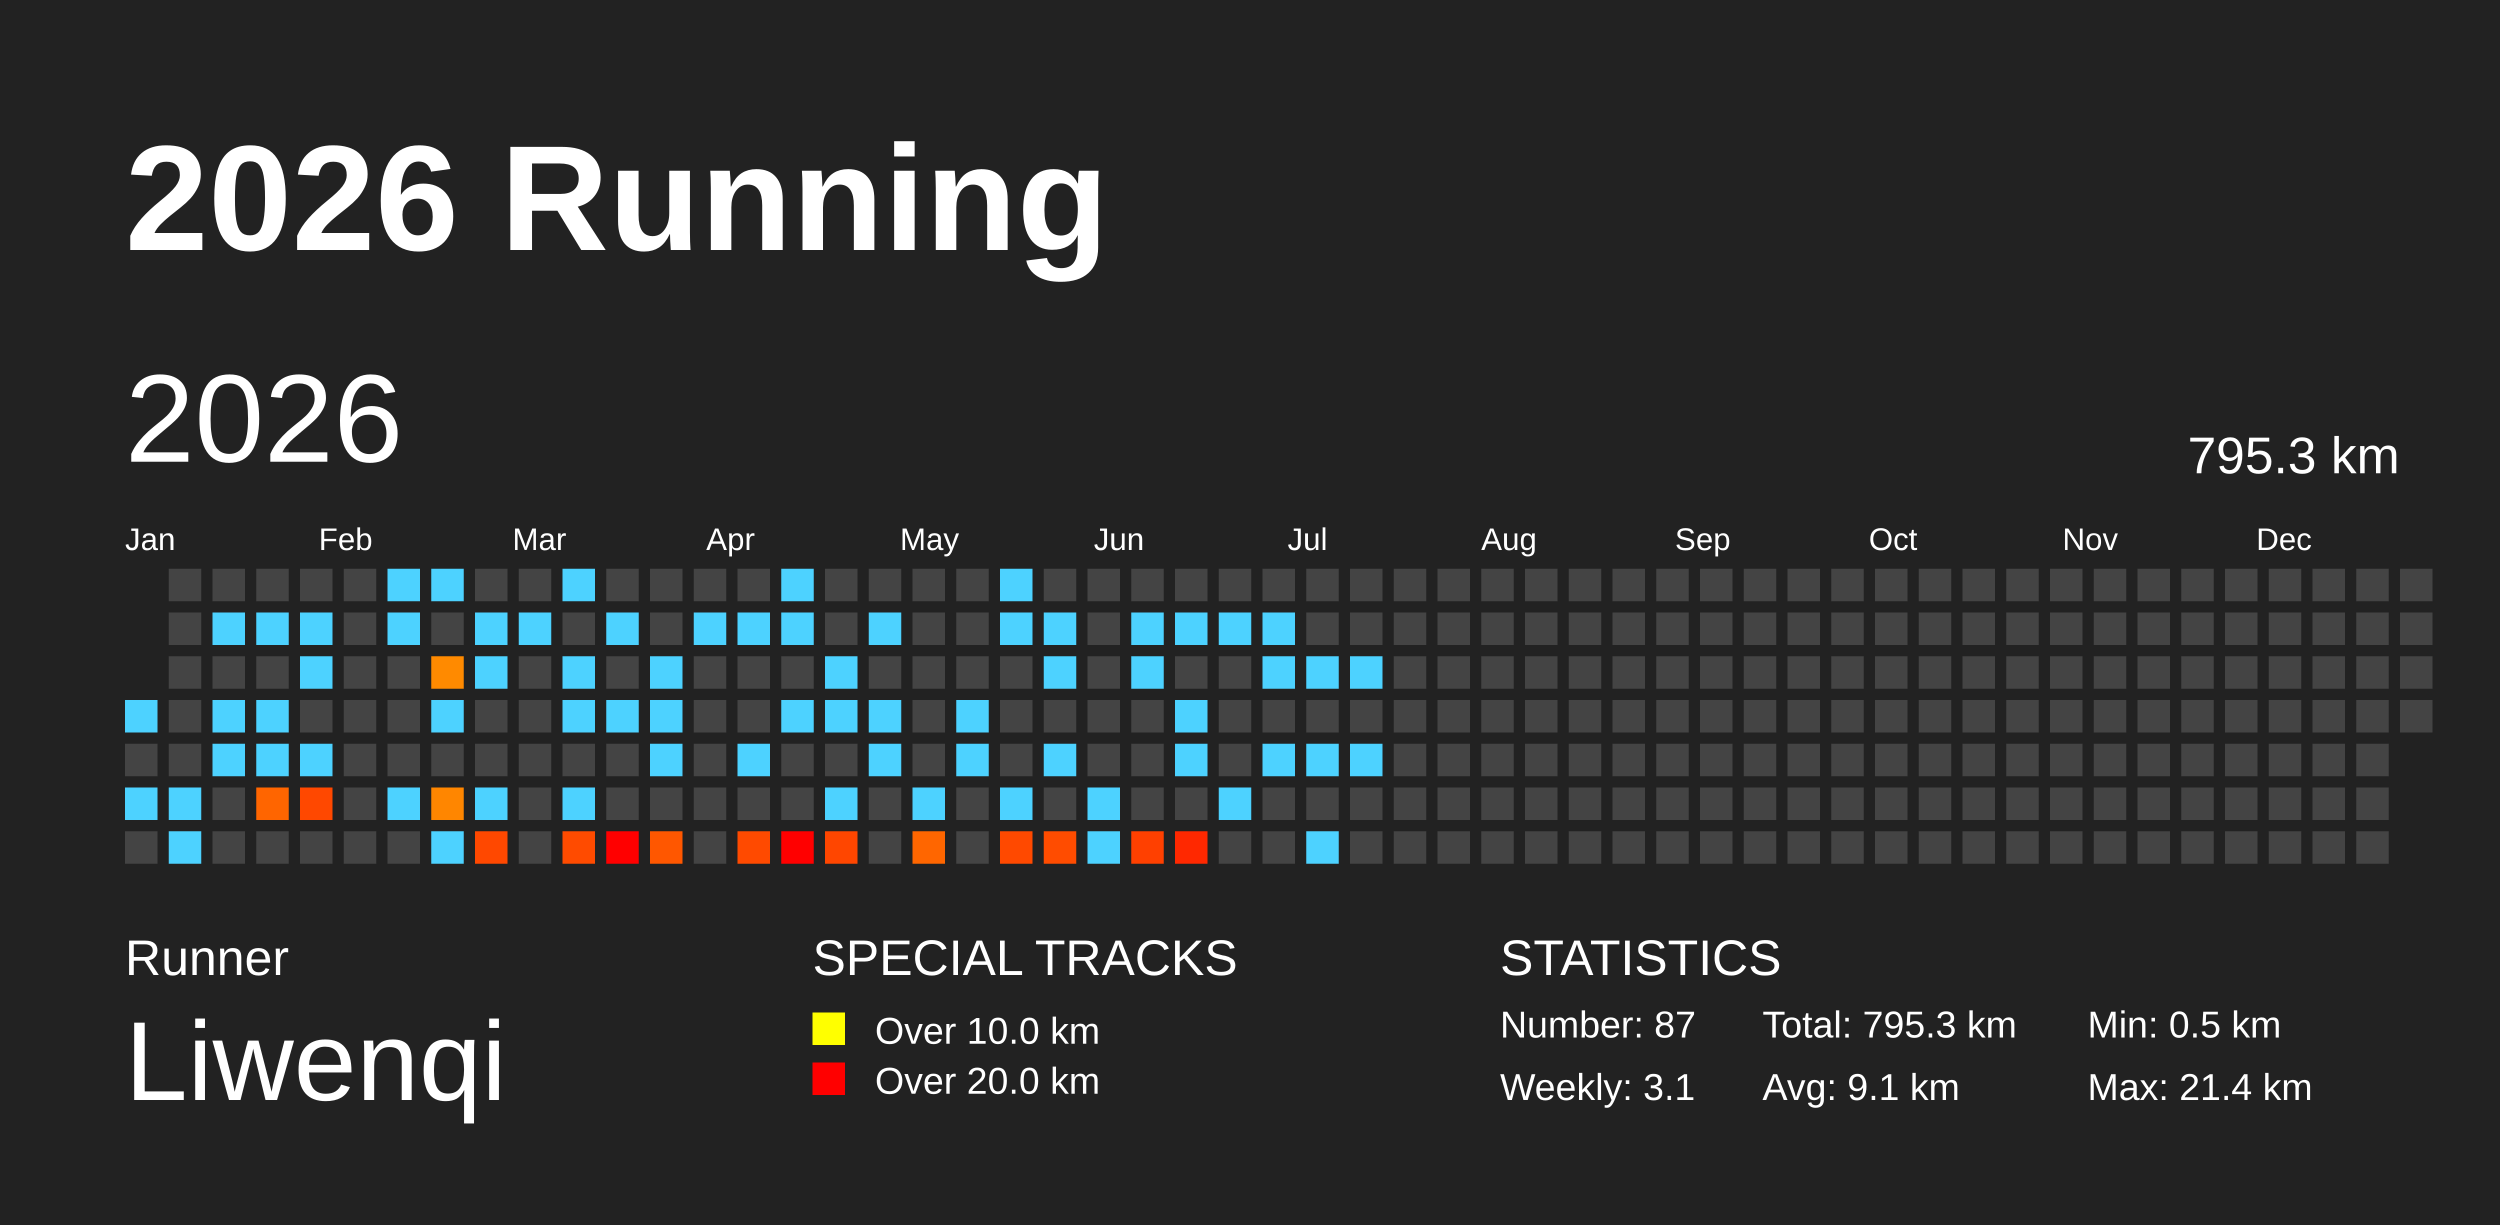
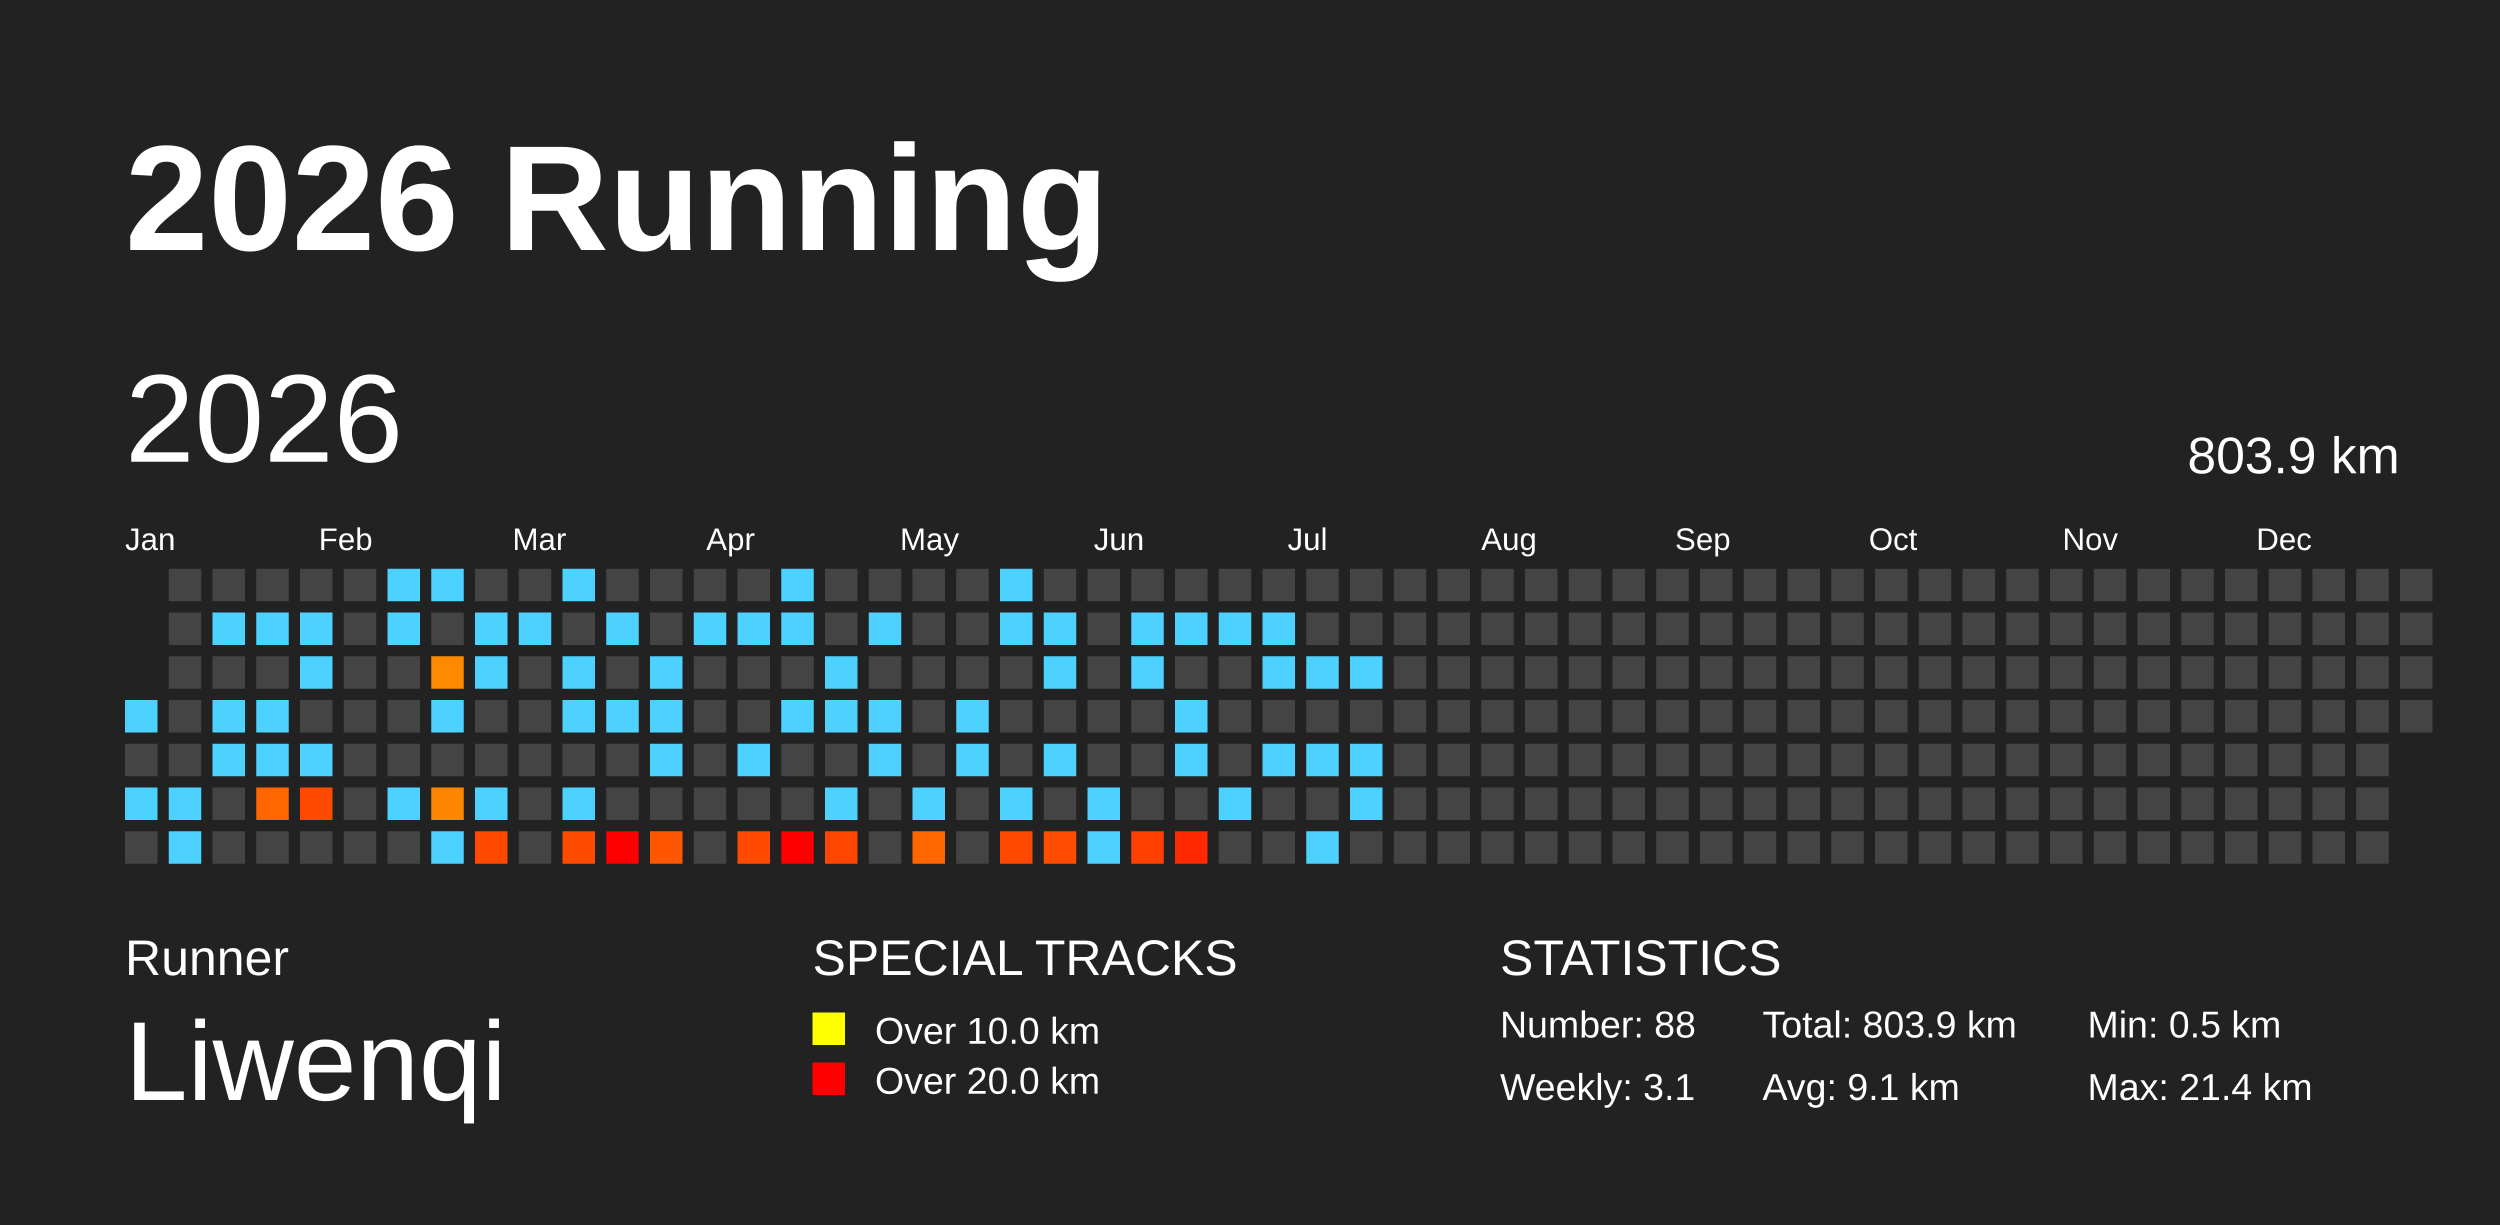
<svg xmlns="http://www.w3.org/2000/svg" baseProfile="full" height="98mm" version="1.1" viewBox="0,0,200,98" width="200mm">
  <defs />
  <rect fill="#222222" height="98" width="200" x="0" y="0" />
  <text fill="#FFFFFF" style="font-size:12px; font-family:Arial; font-weight:bold;" x="10" y="20">2026 Running</text>
  <text fill="#FFFFFF" style="font-size:4px; font-family:Arial" x="10" y="78">Runner</text>
  <text fill="#FFFFFF" style="font-size:9px; font-family:Arial" x="10" y="88">Liwenqi</text>
  <text fill="#FFFFFF" style="font-size:4px; font-family:Arial" x="65" y="78">SPECIAL TRACKS</text>
  <rect fill="yellow" height="2.6" width="2.6" x="65" y="81" />
  <text fill="#FFFFFF" style="font-size:3px; font-family:Arial" x="70" y="83.5">Over 10.0 km</text>
  <rect fill="red" height="2.6" width="2.6" x="65" y="85" />
  <text fill="#FFFFFF" style="font-size:3px; font-family:Arial" x="70" y="87.5">Over 20.0 km</text>
  <text fill="#FFFFFF" style="font-size:4px; font-family:Arial" x="120" y="78">STATISTICS</text>
-   <text fill="#FFFFFF" style="font-size:3px; font-family:Arial" x="120" y="83">Number: 87</text>
+   <text fill="#FFFFFF" style="font-size:3px; font-family:Arial" x="120" y="83">Number: 88</text>
  <text fill="#FFFFFF" style="font-size:3px; font-family:Arial" x="120" y="88">Weekly: 3.1</text>
-   <text fill="#FFFFFF" style="font-size:3px; font-family:Arial" x="141" y="83">Total: 795.3 km</text>
+   <text fill="#FFFFFF" style="font-size:3px; font-family:Arial" x="141" y="83">Total: 803.9 km</text>
  <text fill="#FFFFFF" style="font-size:3px; font-family:Arial" x="141" y="88">Avg: 9.1 km</text>
  <text fill="#FFFFFF" style="font-size:3px; font-family:Arial" x="167" y="83">Min: 0.5 km</text>
  <text fill="#FFFFFF" style="font-size:3px; font-family:Arial" x="167" y="88">Max: 21.4 km</text>
  <text dominant-baseline="hanging" fill="#FFFFFF" style="font-size:10.0px; font-family:Arial;" x="10" y="30">2026</text>
-   <text dominant-baseline="hanging" fill="#FFFFFF" style="font-size:4.125px; font-family:Arial;" x="175" y="35">795.3 km</text>
+   <text dominant-baseline="hanging" fill="#FFFFFF" style="font-size:4.125px; font-family:Arial;" x="175" y="35">803.9 km</text>
  <text fill="#FFFFFF" style="font-size:2.5px; font-family:Arial" x="10.0" y="44">Jan</text>
  <text fill="#FFFFFF" style="font-size:2.5px; font-family:Arial" x="25.5" y="44">Feb</text>
  <text fill="#FFFFFF" style="font-size:2.5px; font-family:Arial" x="41.0" y="44">Mar</text>
  <text fill="#FFFFFF" style="font-size:2.5px; font-family:Arial" x="56.5" y="44">Apr</text>
  <text fill="#FFFFFF" style="font-size:2.5px; font-family:Arial" x="72.0" y="44">May</text>
  <text fill="#FFFFFF" style="font-size:2.5px; font-family:Arial" x="87.5" y="44">Jun</text>
  <text fill="#FFFFFF" style="font-size:2.5px; font-family:Arial" x="103.0" y="44">Jul</text>
  <text fill="#FFFFFF" style="font-size:2.5px; font-family:Arial" x="118.5" y="44">Aug</text>
  <text fill="#FFFFFF" style="font-size:2.5px; font-family:Arial" x="134.0" y="44">Sep</text>
  <text fill="#FFFFFF" style="font-size:2.5px; font-family:Arial" x="149.5" y="44">Oct</text>
  <text fill="#FFFFFF" style="font-size:2.5px; font-family:Arial" x="165.0" y="44">Nov</text>
  <text fill="#FFFFFF" style="font-size:2.5px; font-family:Arial" x="180.5" y="44">Dec</text>
  <rect fill="#4dd2ff" height="2.6" width="2.6" x="10.0" y="56.0" />
  <rect fill="#444444" height="2.6" width="2.6" x="10.0" y="59.5" />
  <rect fill="#4dd2ff" height="2.6" width="2.6" x="10.0" y="63.0" />
  <rect fill="#444444" height="2.6" width="2.6" x="10.0" y="66.5" />
  <rect fill="#444444" height="2.6" width="2.6" x="13.5" y="45.5" />
  <rect fill="#444444" height="2.6" width="2.6" x="13.5" y="49.0" />
  <rect fill="#444444" height="2.6" width="2.6" x="13.5" y="52.5" />
  <rect fill="#444444" height="2.6" width="2.6" x="13.5" y="56.0" />
  <rect fill="#444444" height="2.6" width="2.6" x="13.5" y="59.5" />
  <rect fill="#4dd2ff" height="2.6" width="2.6" x="13.5" y="63.0" />
  <rect fill="#4dd2ff" height="2.6" width="2.6" x="13.5" y="66.5" />
  <rect fill="#444444" height="2.6" width="2.6" x="17.0" y="45.5" />
  <rect fill="#4dd2ff" height="2.6" width="2.6" x="17.0" y="49.0" />
  <rect fill="#444444" height="2.6" width="2.6" x="17.0" y="52.5" />
  <rect fill="#4dd2ff" height="2.6" width="2.6" x="17.0" y="56.0" />
  <rect fill="#4dd2ff" height="2.6" width="2.6" x="17.0" y="59.5" />
  <rect fill="#444444" height="2.6" width="2.6" x="17.0" y="63.0" />
  <rect fill="#444444" height="2.6" width="2.6" x="17.0" y="66.5" />
  <rect fill="#444444" height="2.6" width="2.6" x="20.5" y="45.5" />
  <rect fill="#4dd2ff" height="2.6" width="2.6" x="20.5" y="49.0" />
  <rect fill="#444444" height="2.6" width="2.6" x="20.5" y="52.5" />
  <rect fill="#4dd2ff" height="2.6" width="2.6" x="20.5" y="56.0" />
  <rect fill="#4dd2ff" height="2.6" width="2.6" x="20.5" y="59.5" />
  <rect fill="#ff6500" height="2.6" width="2.6" x="20.5" y="63.0" />
  <rect fill="#444444" height="2.6" width="2.6" x="20.5" y="66.5" />
  <rect fill="#444444" height="2.6" width="2.6" x="24.0" y="45.5" />
  <rect fill="#4dd2ff" height="2.6" width="2.6" x="24.0" y="49.0" />
  <rect fill="#4dd2ff" height="2.6" width="2.6" x="24.0" y="52.5" />
  <rect fill="#444444" height="2.6" width="2.6" x="24.0" y="56.0" />
  <rect fill="#4dd2ff" height="2.6" width="2.6" x="24.0" y="59.5" />
  <rect fill="#ff4800" height="2.6" width="2.6" x="24.0" y="63.0" />
  <rect fill="#444444" height="2.6" width="2.6" x="24.0" y="66.5" />
  <rect fill="#444444" height="2.6" width="2.6" x="27.5" y="45.5" />
  <rect fill="#444444" height="2.6" width="2.6" x="27.5" y="49.0" />
  <rect fill="#444444" height="2.6" width="2.6" x="27.5" y="52.5" />
  <rect fill="#444444" height="2.6" width="2.6" x="27.5" y="56.0" />
  <rect fill="#444444" height="2.6" width="2.6" x="27.5" y="59.5" />
  <rect fill="#444444" height="2.6" width="2.6" x="27.5" y="63.0" />
  <rect fill="#444444" height="2.6" width="2.6" x="27.5" y="66.5" />
  <rect fill="#4dd2ff" height="2.6" width="2.6" x="31.0" y="45.5" />
  <rect fill="#4dd2ff" height="2.6" width="2.6" x="31.0" y="49.0" />
  <rect fill="#444444" height="2.6" width="2.6" x="31.0" y="52.5" />
  <rect fill="#444444" height="2.6" width="2.6" x="31.0" y="56.0" />
  <rect fill="#444444" height="2.6" width="2.6" x="31.0" y="59.5" />
  <rect fill="#4dd2ff" height="2.6" width="2.6" x="31.0" y="63.0" />
  <rect fill="#444444" height="2.6" width="2.6" x="31.0" y="66.5" />
  <rect fill="#4dd2ff" height="2.6" width="2.6" x="34.5" y="45.5" />
  <rect fill="#444444" height="2.6" width="2.6" x="34.5" y="49.0" />
  <rect fill="#ff8a00" height="2.6" width="2.6" x="34.5" y="52.5" />
  <rect fill="#4dd2ff" height="2.6" width="2.6" x="34.5" y="56.0" />
  <rect fill="#444444" height="2.6" width="2.6" x="34.5" y="59.5" />
  <rect fill="#ff8600" height="2.6" width="2.6" x="34.5" y="63.0" />
  <rect fill="#4dd2ff" height="2.6" width="2.6" x="34.5" y="66.5" />
  <rect fill="#444444" height="2.6" width="2.6" x="38.0" y="45.5" />
  <rect fill="#4dd2ff" height="2.6" width="2.6" x="38.0" y="49.0" />
  <rect fill="#4dd2ff" height="2.6" width="2.6" x="38.0" y="52.5" />
  <rect fill="#444444" height="2.6" width="2.6" x="38.0" y="56.0" />
  <rect fill="#444444" height="2.6" width="2.6" x="38.0" y="59.5" />
  <rect fill="#4dd2ff" height="2.6" width="2.6" x="38.0" y="63.0" />
  <rect fill="#ff4800" height="2.6" width="2.6" x="38.0" y="66.5" />
  <rect fill="#444444" height="2.6" width="2.6" x="41.5" y="45.5" />
  <rect fill="#4dd2ff" height="2.6" width="2.6" x="41.5" y="49.0" />
  <rect fill="#444444" height="2.6" width="2.6" x="41.5" y="52.5" />
  <rect fill="#444444" height="2.6" width="2.6" x="41.5" y="56.0" />
  <rect fill="#444444" height="2.6" width="2.6" x="41.5" y="59.5" />
  <rect fill="#444444" height="2.6" width="2.6" x="41.5" y="63.0" />
  <rect fill="#444444" height="2.6" width="2.6" x="41.5" y="66.5" />
  <rect fill="#4dd2ff" height="2.6" width="2.6" x="45.0" y="45.5" />
  <rect fill="#444444" height="2.6" width="2.6" x="45.0" y="49.0" />
  <rect fill="#4dd2ff" height="2.6" width="2.6" x="45.0" y="52.5" />
  <rect fill="#4dd2ff" height="2.6" width="2.6" x="45.0" y="56.0" />
  <rect fill="#444444" height="2.6" width="2.6" x="45.0" y="59.5" />
  <rect fill="#4dd2ff" height="2.6" width="2.6" x="45.0" y="63.0" />
  <rect fill="#ff4b00" height="2.6" width="2.6" x="45.0" y="66.5" />
  <rect fill="#444444" height="2.6" width="2.6" x="48.5" y="45.5" />
  <rect fill="#4dd2ff" height="2.6" width="2.6" x="48.5" y="49.0" />
  <rect fill="#444444" height="2.6" width="2.6" x="48.5" y="52.5" />
  <rect fill="#4dd2ff" height="2.6" width="2.6" x="48.5" y="56.0" />
  <rect fill="#444444" height="2.6" width="2.6" x="48.5" y="59.5" />
  <rect fill="#444444" height="2.6" width="2.6" x="48.5" y="63.0" />
  <rect fill="red" height="2.6" width="2.6" x="48.5" y="66.5" />
  <rect fill="#444444" height="2.6" width="2.6" x="52.0" y="45.5" />
  <rect fill="#444444" height="2.6" width="2.6" x="52.0" y="49.0" />
  <rect fill="#4dd2ff" height="2.6" width="2.6" x="52.0" y="52.5" />
  <rect fill="#4dd2ff" height="2.6" width="2.6" x="52.0" y="56.0" />
  <rect fill="#4dd2ff" height="2.6" width="2.6" x="52.0" y="59.5" />
  <rect fill="#444444" height="2.6" width="2.6" x="52.0" y="63.0" />
  <rect fill="#ff5700" height="2.6" width="2.6" x="52.0" y="66.5" />
  <rect fill="#444444" height="2.6" width="2.6" x="55.5" y="45.5" />
  <rect fill="#4dd2ff" height="2.6" width="2.6" x="55.5" y="49.0" />
  <rect fill="#444444" height="2.6" width="2.6" x="55.5" y="52.5" />
  <rect fill="#444444" height="2.6" width="2.6" x="55.5" y="56.0" />
  <rect fill="#444444" height="2.6" width="2.6" x="55.5" y="59.5" />
  <rect fill="#444444" height="2.6" width="2.6" x="55.5" y="63.0" />
  <rect fill="#444444" height="2.6" width="2.6" x="55.5" y="66.5" />
  <rect fill="#444444" height="2.6" width="2.6" x="59.0" y="45.5" />
  <rect fill="#4dd2ff" height="2.6" width="2.6" x="59.0" y="49.0" />
  <rect fill="#444444" height="2.6" width="2.6" x="59.0" y="52.5" />
  <rect fill="#444444" height="2.6" width="2.6" x="59.0" y="56.0" />
  <rect fill="#4dd2ff" height="2.6" width="2.6" x="59.0" y="59.5" />
  <rect fill="#444444" height="2.6" width="2.6" x="59.0" y="63.0" />
  <rect fill="#ff4a00" height="2.6" width="2.6" x="59.0" y="66.5" />
  <rect fill="#4dd2ff" height="2.6" width="2.6" x="62.5" y="45.5" />
  <rect fill="#4dd2ff" height="2.6" width="2.6" x="62.5" y="49.0" />
  <rect fill="#444444" height="2.6" width="2.6" x="62.5" y="52.5" />
  <rect fill="#4dd2ff" height="2.6" width="2.6" x="62.5" y="56.0" />
  <rect fill="#444444" height="2.6" width="2.6" x="62.5" y="59.5" />
  <rect fill="#444444" height="2.6" width="2.6" x="62.5" y="63.0" />
  <rect fill="red" height="2.6" width="2.6" x="62.5" y="66.5" />
  <rect fill="#444444" height="2.6" width="2.6" x="66.0" y="45.5" />
  <rect fill="#444444" height="2.6" width="2.6" x="66.0" y="49.0" />
  <rect fill="#4dd2ff" height="2.6" width="2.6" x="66.0" y="52.5" />
  <rect fill="#4dd2ff" height="2.6" width="2.6" x="66.0" y="56.0" />
  <rect fill="#444444" height="2.6" width="2.6" x="66.0" y="59.5" />
  <rect fill="#4dd2ff" height="2.6" width="2.6" x="66.0" y="63.0" />
  <rect fill="#ff4600" height="2.6" width="2.6" x="66.0" y="66.5" />
  <rect fill="#444444" height="2.6" width="2.6" x="69.5" y="45.5" />
  <rect fill="#4dd2ff" height="2.6" width="2.6" x="69.5" y="49.0" />
  <rect fill="#444444" height="2.6" width="2.6" x="69.5" y="52.5" />
  <rect fill="#4dd2ff" height="2.6" width="2.6" x="69.5" y="56.0" />
  <rect fill="#4dd2ff" height="2.6" width="2.6" x="69.5" y="59.5" />
  <rect fill="#444444" height="2.6" width="2.6" x="69.5" y="63.0" />
  <rect fill="#444444" height="2.6" width="2.6" x="69.5" y="66.5" />
  <rect fill="#444444" height="2.6" width="2.6" x="73.0" y="45.5" />
  <rect fill="#444444" height="2.6" width="2.6" x="73.0" y="49.0" />
  <rect fill="#444444" height="2.6" width="2.6" x="73.0" y="52.5" />
  <rect fill="#444444" height="2.6" width="2.6" x="73.0" y="56.0" />
  <rect fill="#444444" height="2.6" width="2.6" x="73.0" y="59.5" />
  <rect fill="#4dd2ff" height="2.6" width="2.6" x="73.0" y="63.0" />
  <rect fill="#ff6600" height="2.6" width="2.6" x="73.0" y="66.5" />
  <rect fill="#444444" height="2.6" width="2.6" x="76.5" y="45.5" />
  <rect fill="#444444" height="2.6" width="2.6" x="76.5" y="49.0" />
  <rect fill="#444444" height="2.6" width="2.6" x="76.5" y="52.5" />
  <rect fill="#4dd2ff" height="2.6" width="2.6" x="76.5" y="56.0" />
  <rect fill="#4dd2ff" height="2.6" width="2.6" x="76.5" y="59.5" />
  <rect fill="#444444" height="2.6" width="2.6" x="76.5" y="63.0" />
  <rect fill="#444444" height="2.6" width="2.6" x="76.5" y="66.5" />
  <rect fill="#4dd2ff" height="2.6" width="2.6" x="80.0" y="45.5" />
  <rect fill="#4dd2ff" height="2.6" width="2.6" x="80.0" y="49.0" />
  <rect fill="#444444" height="2.6" width="2.6" x="80.0" y="52.5" />
  <rect fill="#444444" height="2.6" width="2.6" x="80.0" y="56.0" />
  <rect fill="#444444" height="2.6" width="2.6" x="80.0" y="59.5" />
  <rect fill="#4dd2ff" height="2.6" width="2.6" x="80.0" y="63.0" />
  <rect fill="#ff4900" height="2.6" width="2.6" x="80.0" y="66.5" />
  <rect fill="#444444" height="2.6" width="2.6" x="83.5" y="45.5" />
  <rect fill="#4dd2ff" height="2.6" width="2.6" x="83.5" y="49.0" />
  <rect fill="#4dd2ff" height="2.6" width="2.6" x="83.5" y="52.5" />
  <rect fill="#444444" height="2.6" width="2.6" x="83.5" y="56.0" />
  <rect fill="#4dd2ff" height="2.6" width="2.6" x="83.5" y="59.5" />
  <rect fill="#444444" height="2.6" width="2.6" x="83.5" y="63.0" />
  <rect fill="#ff4c00" height="2.6" width="2.6" x="83.5" y="66.5" />
  <rect fill="#444444" height="2.6" width="2.6" x="87.0" y="45.5" />
  <rect fill="#444444" height="2.6" width="2.6" x="87.0" y="49.0" />
  <rect fill="#444444" height="2.6" width="2.6" x="87.0" y="52.5" />
  <rect fill="#444444" height="2.6" width="2.6" x="87.0" y="56.0" />
  <rect fill="#444444" height="2.6" width="2.6" x="87.0" y="59.5" />
  <rect fill="#4dd2ff" height="2.6" width="2.6" x="87.0" y="63.0" />
  <rect fill="#4dd2ff" height="2.6" width="2.6" x="87.0" y="66.5" />
  <rect fill="#444444" height="2.6" width="2.6" x="90.5" y="45.5" />
  <rect fill="#4dd2ff" height="2.6" width="2.6" x="90.5" y="49.0" />
  <rect fill="#4dd2ff" height="2.6" width="2.6" x="90.5" y="52.5" />
  <rect fill="#444444" height="2.6" width="2.6" x="90.5" y="56.0" />
  <rect fill="#444444" height="2.6" width="2.6" x="90.5" y="59.5" />
  <rect fill="#444444" height="2.6" width="2.6" x="90.5" y="63.0" />
  <rect fill="#ff4000" height="2.6" width="2.6" x="90.5" y="66.5" />
  <rect fill="#444444" height="2.6" width="2.6" x="94.0" y="45.5" />
  <rect fill="#4dd2ff" height="2.6" width="2.6" x="94.0" y="49.0" />
  <rect fill="#444444" height="2.6" width="2.6" x="94.0" y="52.5" />
  <rect fill="#4dd2ff" height="2.6" width="2.6" x="94.0" y="56.0" />
  <rect fill="#4dd2ff" height="2.6" width="2.6" x="94.0" y="59.5" />
  <rect fill="#444444" height="2.6" width="2.6" x="94.0" y="63.0" />
  <rect fill="#ff2800" height="2.6" width="2.6" x="94.0" y="66.5" />
  <rect fill="#444444" height="2.6" width="2.6" x="97.5" y="45.5" />
  <rect fill="#4dd2ff" height="2.6" width="2.6" x="97.5" y="49.0" />
  <rect fill="#444444" height="2.6" width="2.6" x="97.5" y="52.5" />
  <rect fill="#444444" height="2.6" width="2.6" x="97.5" y="56.0" />
  <rect fill="#444444" height="2.6" width="2.6" x="97.5" y="59.5" />
  <rect fill="#4dd2ff" height="2.6" width="2.6" x="97.5" y="63.0" />
  <rect fill="#444444" height="2.6" width="2.6" x="97.5" y="66.5" />
  <rect fill="#444444" height="2.6" width="2.6" x="101.0" y="45.5" />
  <rect fill="#4dd2ff" height="2.6" width="2.6" x="101.0" y="49.0" />
  <rect fill="#4dd2ff" height="2.6" width="2.6" x="101.0" y="52.5" />
  <rect fill="#444444" height="2.6" width="2.6" x="101.0" y="56.0" />
  <rect fill="#4dd2ff" height="2.6" width="2.6" x="101.0" y="59.5" />
  <rect fill="#444444" height="2.6" width="2.6" x="101.0" y="63.0" />
  <rect fill="#444444" height="2.6" width="2.6" x="101.0" y="66.5" />
  <rect fill="#444444" height="2.6" width="2.6" x="104.5" y="45.5" />
  <rect fill="#444444" height="2.6" width="2.6" x="104.5" y="49.0" />
  <rect fill="#4dd2ff" height="2.6" width="2.6" x="104.5" y="52.5" />
  <rect fill="#444444" height="2.6" width="2.6" x="104.5" y="56.0" />
  <rect fill="#4dd2ff" height="2.6" width="2.6" x="104.5" y="59.5" />
  <rect fill="#444444" height="2.6" width="2.6" x="104.5" y="63.0" />
  <rect fill="#4dd2ff" height="2.6" width="2.6" x="104.5" y="66.5" />
  <rect fill="#444444" height="2.6" width="2.6" x="108.0" y="45.5" />
  <rect fill="#444444" height="2.6" width="2.6" x="108.0" y="49.0" />
  <rect fill="#4dd2ff" height="2.6" width="2.6" x="108.0" y="52.5" />
  <rect fill="#444444" height="2.6" width="2.6" x="108.0" y="56.0" />
  <rect fill="#4dd2ff" height="2.6" width="2.6" x="108.0" y="59.5" />
-   <rect fill="#444444" height="2.6" width="2.6" x="108.0" y="63.0" />
+   <rect fill="#4dd2ff" height="2.6" width="2.6" x="108.0" y="63.0" />
  <rect fill="#444444" height="2.6" width="2.6" x="108.0" y="66.5" />
  <rect fill="#444444" height="2.6" width="2.6" x="111.5" y="45.5" />
  <rect fill="#444444" height="2.6" width="2.6" x="111.5" y="49.0" />
  <rect fill="#444444" height="2.6" width="2.6" x="111.5" y="52.5" />
  <rect fill="#444444" height="2.6" width="2.6" x="111.5" y="56.0" />
  <rect fill="#444444" height="2.6" width="2.6" x="111.5" y="59.5" />
  <rect fill="#444444" height="2.6" width="2.6" x="111.5" y="63.0" />
  <rect fill="#444444" height="2.6" width="2.6" x="111.5" y="66.5" />
  <rect fill="#444444" height="2.6" width="2.6" x="115.0" y="45.5" />
  <rect fill="#444444" height="2.6" width="2.6" x="115.0" y="49.0" />
  <rect fill="#444444" height="2.6" width="2.6" x="115.0" y="52.5" />
  <rect fill="#444444" height="2.6" width="2.6" x="115.0" y="56.0" />
  <rect fill="#444444" height="2.6" width="2.6" x="115.0" y="59.5" />
  <rect fill="#444444" height="2.6" width="2.6" x="115.0" y="63.0" />
  <rect fill="#444444" height="2.6" width="2.6" x="115.0" y="66.5" />
  <rect fill="#444444" height="2.6" width="2.6" x="118.5" y="45.5" />
  <rect fill="#444444" height="2.6" width="2.6" x="118.5" y="49.0" />
  <rect fill="#444444" height="2.6" width="2.6" x="118.5" y="52.5" />
  <rect fill="#444444" height="2.6" width="2.6" x="118.5" y="56.0" />
  <rect fill="#444444" height="2.6" width="2.6" x="118.5" y="59.5" />
  <rect fill="#444444" height="2.6" width="2.6" x="118.5" y="63.0" />
  <rect fill="#444444" height="2.6" width="2.6" x="118.5" y="66.5" />
  <rect fill="#444444" height="2.6" width="2.6" x="122.0" y="45.5" />
  <rect fill="#444444" height="2.6" width="2.6" x="122.0" y="49.0" />
  <rect fill="#444444" height="2.6" width="2.6" x="122.0" y="52.5" />
  <rect fill="#444444" height="2.6" width="2.6" x="122.0" y="56.0" />
  <rect fill="#444444" height="2.6" width="2.6" x="122.0" y="59.5" />
  <rect fill="#444444" height="2.6" width="2.6" x="122.0" y="63.0" />
  <rect fill="#444444" height="2.6" width="2.6" x="122.0" y="66.5" />
  <rect fill="#444444" height="2.6" width="2.6" x="125.5" y="45.5" />
  <rect fill="#444444" height="2.6" width="2.6" x="125.5" y="49.0" />
  <rect fill="#444444" height="2.6" width="2.6" x="125.5" y="52.5" />
  <rect fill="#444444" height="2.6" width="2.6" x="125.5" y="56.0" />
  <rect fill="#444444" height="2.6" width="2.6" x="125.5" y="59.5" />
  <rect fill="#444444" height="2.6" width="2.6" x="125.5" y="63.0" />
  <rect fill="#444444" height="2.6" width="2.6" x="125.5" y="66.5" />
  <rect fill="#444444" height="2.6" width="2.6" x="129.0" y="45.5" />
  <rect fill="#444444" height="2.6" width="2.6" x="129.0" y="49.0" />
  <rect fill="#444444" height="2.6" width="2.6" x="129.0" y="52.5" />
  <rect fill="#444444" height="2.6" width="2.6" x="129.0" y="56.0" />
  <rect fill="#444444" height="2.6" width="2.6" x="129.0" y="59.5" />
  <rect fill="#444444" height="2.6" width="2.6" x="129.0" y="63.0" />
  <rect fill="#444444" height="2.6" width="2.6" x="129.0" y="66.5" />
  <rect fill="#444444" height="2.6" width="2.6" x="132.5" y="45.5" />
  <rect fill="#444444" height="2.6" width="2.6" x="132.5" y="49.0" />
  <rect fill="#444444" height="2.6" width="2.6" x="132.5" y="52.5" />
  <rect fill="#444444" height="2.6" width="2.6" x="132.5" y="56.0" />
  <rect fill="#444444" height="2.6" width="2.6" x="132.5" y="59.5" />
  <rect fill="#444444" height="2.6" width="2.6" x="132.5" y="63.0" />
  <rect fill="#444444" height="2.6" width="2.6" x="132.5" y="66.5" />
  <rect fill="#444444" height="2.6" width="2.6" x="136.0" y="45.5" />
  <rect fill="#444444" height="2.6" width="2.6" x="136.0" y="49.0" />
  <rect fill="#444444" height="2.6" width="2.6" x="136.0" y="52.5" />
  <rect fill="#444444" height="2.6" width="2.6" x="136.0" y="56.0" />
  <rect fill="#444444" height="2.6" width="2.6" x="136.0" y="59.5" />
  <rect fill="#444444" height="2.6" width="2.6" x="136.0" y="63.0" />
  <rect fill="#444444" height="2.6" width="2.6" x="136.0" y="66.5" />
  <rect fill="#444444" height="2.6" width="2.6" x="139.5" y="45.5" />
  <rect fill="#444444" height="2.6" width="2.6" x="139.5" y="49.0" />
  <rect fill="#444444" height="2.6" width="2.6" x="139.5" y="52.5" />
  <rect fill="#444444" height="2.6" width="2.6" x="139.5" y="56.0" />
  <rect fill="#444444" height="2.6" width="2.6" x="139.5" y="59.5" />
  <rect fill="#444444" height="2.6" width="2.6" x="139.5" y="63.0" />
  <rect fill="#444444" height="2.6" width="2.6" x="139.5" y="66.5" />
  <rect fill="#444444" height="2.6" width="2.6" x="143.0" y="45.5" />
  <rect fill="#444444" height="2.6" width="2.6" x="143.0" y="49.0" />
  <rect fill="#444444" height="2.6" width="2.6" x="143.0" y="52.5" />
  <rect fill="#444444" height="2.6" width="2.6" x="143.0" y="56.0" />
  <rect fill="#444444" height="2.6" width="2.6" x="143.0" y="59.5" />
  <rect fill="#444444" height="2.6" width="2.6" x="143.0" y="63.0" />
  <rect fill="#444444" height="2.6" width="2.6" x="143.0" y="66.5" />
  <rect fill="#444444" height="2.6" width="2.6" x="146.5" y="45.5" />
  <rect fill="#444444" height="2.6" width="2.6" x="146.5" y="49.0" />
  <rect fill="#444444" height="2.6" width="2.6" x="146.5" y="52.5" />
  <rect fill="#444444" height="2.6" width="2.6" x="146.5" y="56.0" />
  <rect fill="#444444" height="2.6" width="2.6" x="146.5" y="59.5" />
  <rect fill="#444444" height="2.6" width="2.6" x="146.5" y="63.0" />
  <rect fill="#444444" height="2.6" width="2.6" x="146.5" y="66.5" />
  <rect fill="#444444" height="2.6" width="2.6" x="150.0" y="45.5" />
  <rect fill="#444444" height="2.6" width="2.6" x="150.0" y="49.0" />
  <rect fill="#444444" height="2.6" width="2.6" x="150.0" y="52.5" />
  <rect fill="#444444" height="2.6" width="2.6" x="150.0" y="56.0" />
  <rect fill="#444444" height="2.6" width="2.6" x="150.0" y="59.5" />
  <rect fill="#444444" height="2.6" width="2.6" x="150.0" y="63.0" />
  <rect fill="#444444" height="2.6" width="2.6" x="150.0" y="66.5" />
  <rect fill="#444444" height="2.6" width="2.6" x="153.5" y="45.5" />
  <rect fill="#444444" height="2.6" width="2.6" x="153.5" y="49.0" />
  <rect fill="#444444" height="2.6" width="2.6" x="153.5" y="52.5" />
  <rect fill="#444444" height="2.6" width="2.6" x="153.5" y="56.0" />
  <rect fill="#444444" height="2.6" width="2.6" x="153.5" y="59.5" />
  <rect fill="#444444" height="2.6" width="2.6" x="153.5" y="63.0" />
  <rect fill="#444444" height="2.6" width="2.6" x="153.5" y="66.5" />
  <rect fill="#444444" height="2.6" width="2.6" x="157.0" y="45.5" />
  <rect fill="#444444" height="2.6" width="2.6" x="157.0" y="49.0" />
  <rect fill="#444444" height="2.6" width="2.6" x="157.0" y="52.5" />
  <rect fill="#444444" height="2.6" width="2.6" x="157.0" y="56.0" />
  <rect fill="#444444" height="2.6" width="2.6" x="157.0" y="59.5" />
  <rect fill="#444444" height="2.6" width="2.6" x="157.0" y="63.0" />
  <rect fill="#444444" height="2.6" width="2.6" x="157.0" y="66.5" />
  <rect fill="#444444" height="2.6" width="2.6" x="160.5" y="45.5" />
  <rect fill="#444444" height="2.6" width="2.6" x="160.5" y="49.0" />
  <rect fill="#444444" height="2.6" width="2.6" x="160.5" y="52.5" />
  <rect fill="#444444" height="2.6" width="2.6" x="160.5" y="56.0" />
  <rect fill="#444444" height="2.6" width="2.6" x="160.5" y="59.5" />
  <rect fill="#444444" height="2.6" width="2.6" x="160.5" y="63.0" />
  <rect fill="#444444" height="2.6" width="2.6" x="160.5" y="66.5" />
  <rect fill="#444444" height="2.6" width="2.6" x="164.0" y="45.5" />
  <rect fill="#444444" height="2.6" width="2.6" x="164.0" y="49.0" />
  <rect fill="#444444" height="2.6" width="2.6" x="164.0" y="52.5" />
  <rect fill="#444444" height="2.6" width="2.6" x="164.0" y="56.0" />
  <rect fill="#444444" height="2.6" width="2.6" x="164.0" y="59.5" />
  <rect fill="#444444" height="2.6" width="2.6" x="164.0" y="63.0" />
  <rect fill="#444444" height="2.6" width="2.6" x="164.0" y="66.5" />
  <rect fill="#444444" height="2.6" width="2.6" x="167.5" y="45.5" />
  <rect fill="#444444" height="2.6" width="2.6" x="167.5" y="49.0" />
  <rect fill="#444444" height="2.6" width="2.6" x="167.5" y="52.5" />
  <rect fill="#444444" height="2.6" width="2.6" x="167.5" y="56.0" />
  <rect fill="#444444" height="2.6" width="2.6" x="167.5" y="59.5" />
  <rect fill="#444444" height="2.6" width="2.6" x="167.5" y="63.0" />
  <rect fill="#444444" height="2.6" width="2.6" x="167.5" y="66.5" />
  <rect fill="#444444" height="2.6" width="2.6" x="171.0" y="45.5" />
  <rect fill="#444444" height="2.6" width="2.6" x="171.0" y="49.0" />
  <rect fill="#444444" height="2.6" width="2.6" x="171.0" y="52.5" />
  <rect fill="#444444" height="2.6" width="2.6" x="171.0" y="56.0" />
  <rect fill="#444444" height="2.6" width="2.6" x="171.0" y="59.5" />
  <rect fill="#444444" height="2.6" width="2.6" x="171.0" y="63.0" />
  <rect fill="#444444" height="2.6" width="2.6" x="171.0" y="66.5" />
  <rect fill="#444444" height="2.6" width="2.6" x="174.5" y="45.5" />
  <rect fill="#444444" height="2.6" width="2.6" x="174.5" y="49.0" />
  <rect fill="#444444" height="2.6" width="2.6" x="174.5" y="52.5" />
  <rect fill="#444444" height="2.6" width="2.6" x="174.5" y="56.0" />
  <rect fill="#444444" height="2.6" width="2.6" x="174.5" y="59.5" />
  <rect fill="#444444" height="2.6" width="2.6" x="174.5" y="63.0" />
  <rect fill="#444444" height="2.6" width="2.6" x="174.5" y="66.5" />
  <rect fill="#444444" height="2.6" width="2.6" x="178.0" y="45.5" />
  <rect fill="#444444" height="2.6" width="2.6" x="178.0" y="49.0" />
  <rect fill="#444444" height="2.6" width="2.6" x="178.0" y="52.5" />
  <rect fill="#444444" height="2.6" width="2.6" x="178.0" y="56.0" />
  <rect fill="#444444" height="2.6" width="2.6" x="178.0" y="59.5" />
  <rect fill="#444444" height="2.6" width="2.6" x="178.0" y="63.0" />
  <rect fill="#444444" height="2.6" width="2.6" x="178.0" y="66.5" />
  <rect fill="#444444" height="2.6" width="2.6" x="181.5" y="45.5" />
  <rect fill="#444444" height="2.6" width="2.6" x="181.5" y="49.0" />
  <rect fill="#444444" height="2.6" width="2.6" x="181.5" y="52.5" />
  <rect fill="#444444" height="2.6" width="2.6" x="181.5" y="56.0" />
  <rect fill="#444444" height="2.6" width="2.6" x="181.5" y="59.5" />
  <rect fill="#444444" height="2.6" width="2.6" x="181.5" y="63.0" />
  <rect fill="#444444" height="2.6" width="2.6" x="181.5" y="66.5" />
  <rect fill="#444444" height="2.6" width="2.6" x="185.0" y="45.5" />
  <rect fill="#444444" height="2.6" width="2.6" x="185.0" y="49.0" />
  <rect fill="#444444" height="2.6" width="2.6" x="185.0" y="52.5" />
  <rect fill="#444444" height="2.6" width="2.6" x="185.0" y="56.0" />
  <rect fill="#444444" height="2.6" width="2.6" x="185.0" y="59.5" />
  <rect fill="#444444" height="2.6" width="2.6" x="185.0" y="63.0" />
  <rect fill="#444444" height="2.6" width="2.6" x="185.0" y="66.5" />
  <rect fill="#444444" height="2.6" width="2.6" x="188.5" y="45.5" />
  <rect fill="#444444" height="2.6" width="2.6" x="188.5" y="49.0" />
  <rect fill="#444444" height="2.6" width="2.6" x="188.5" y="52.5" />
  <rect fill="#444444" height="2.6" width="2.6" x="188.5" y="56.0" />
  <rect fill="#444444" height="2.6" width="2.6" x="188.5" y="59.5" />
  <rect fill="#444444" height="2.6" width="2.6" x="188.5" y="63.0" />
  <rect fill="#444444" height="2.6" width="2.6" x="188.5" y="66.5" />
  <rect fill="#444444" height="2.6" width="2.6" x="192.0" y="45.5" />
  <rect fill="#444444" height="2.6" width="2.6" x="192.0" y="49.0" />
  <rect fill="#444444" height="2.6" width="2.6" x="192.0" y="52.5" />
  <rect fill="#444444" height="2.6" width="2.6" x="192.0" y="56.0" />
</svg>
